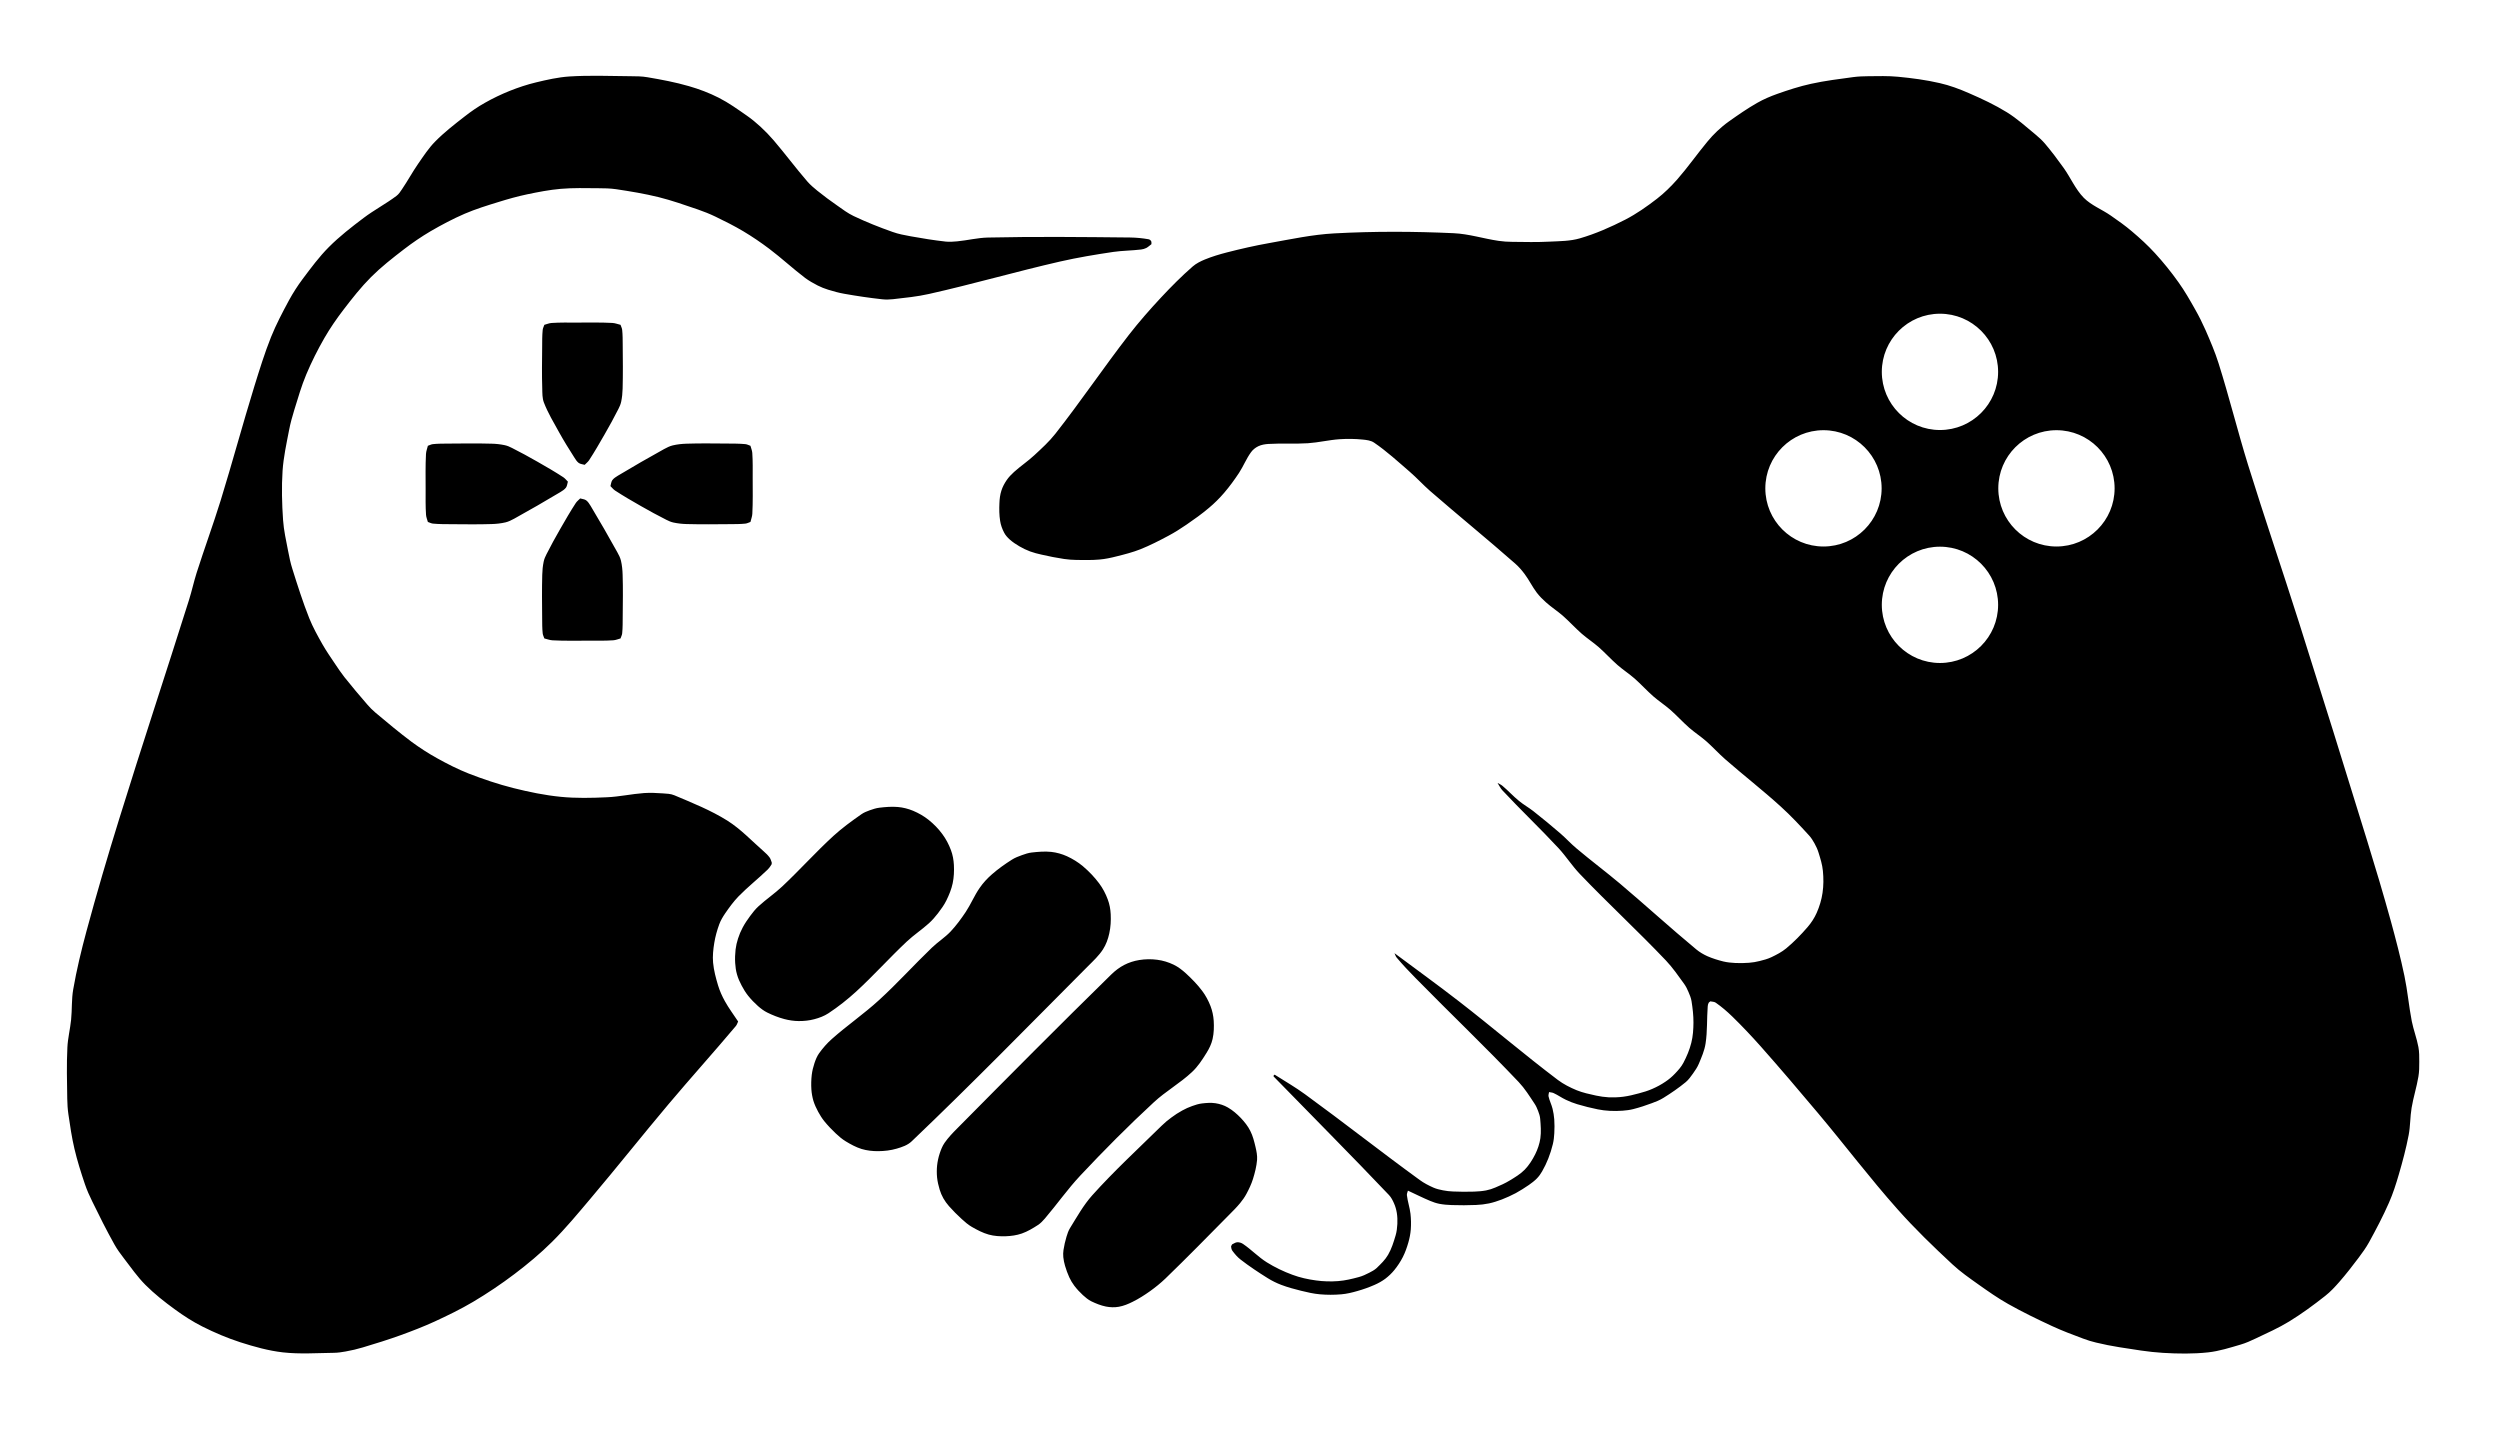
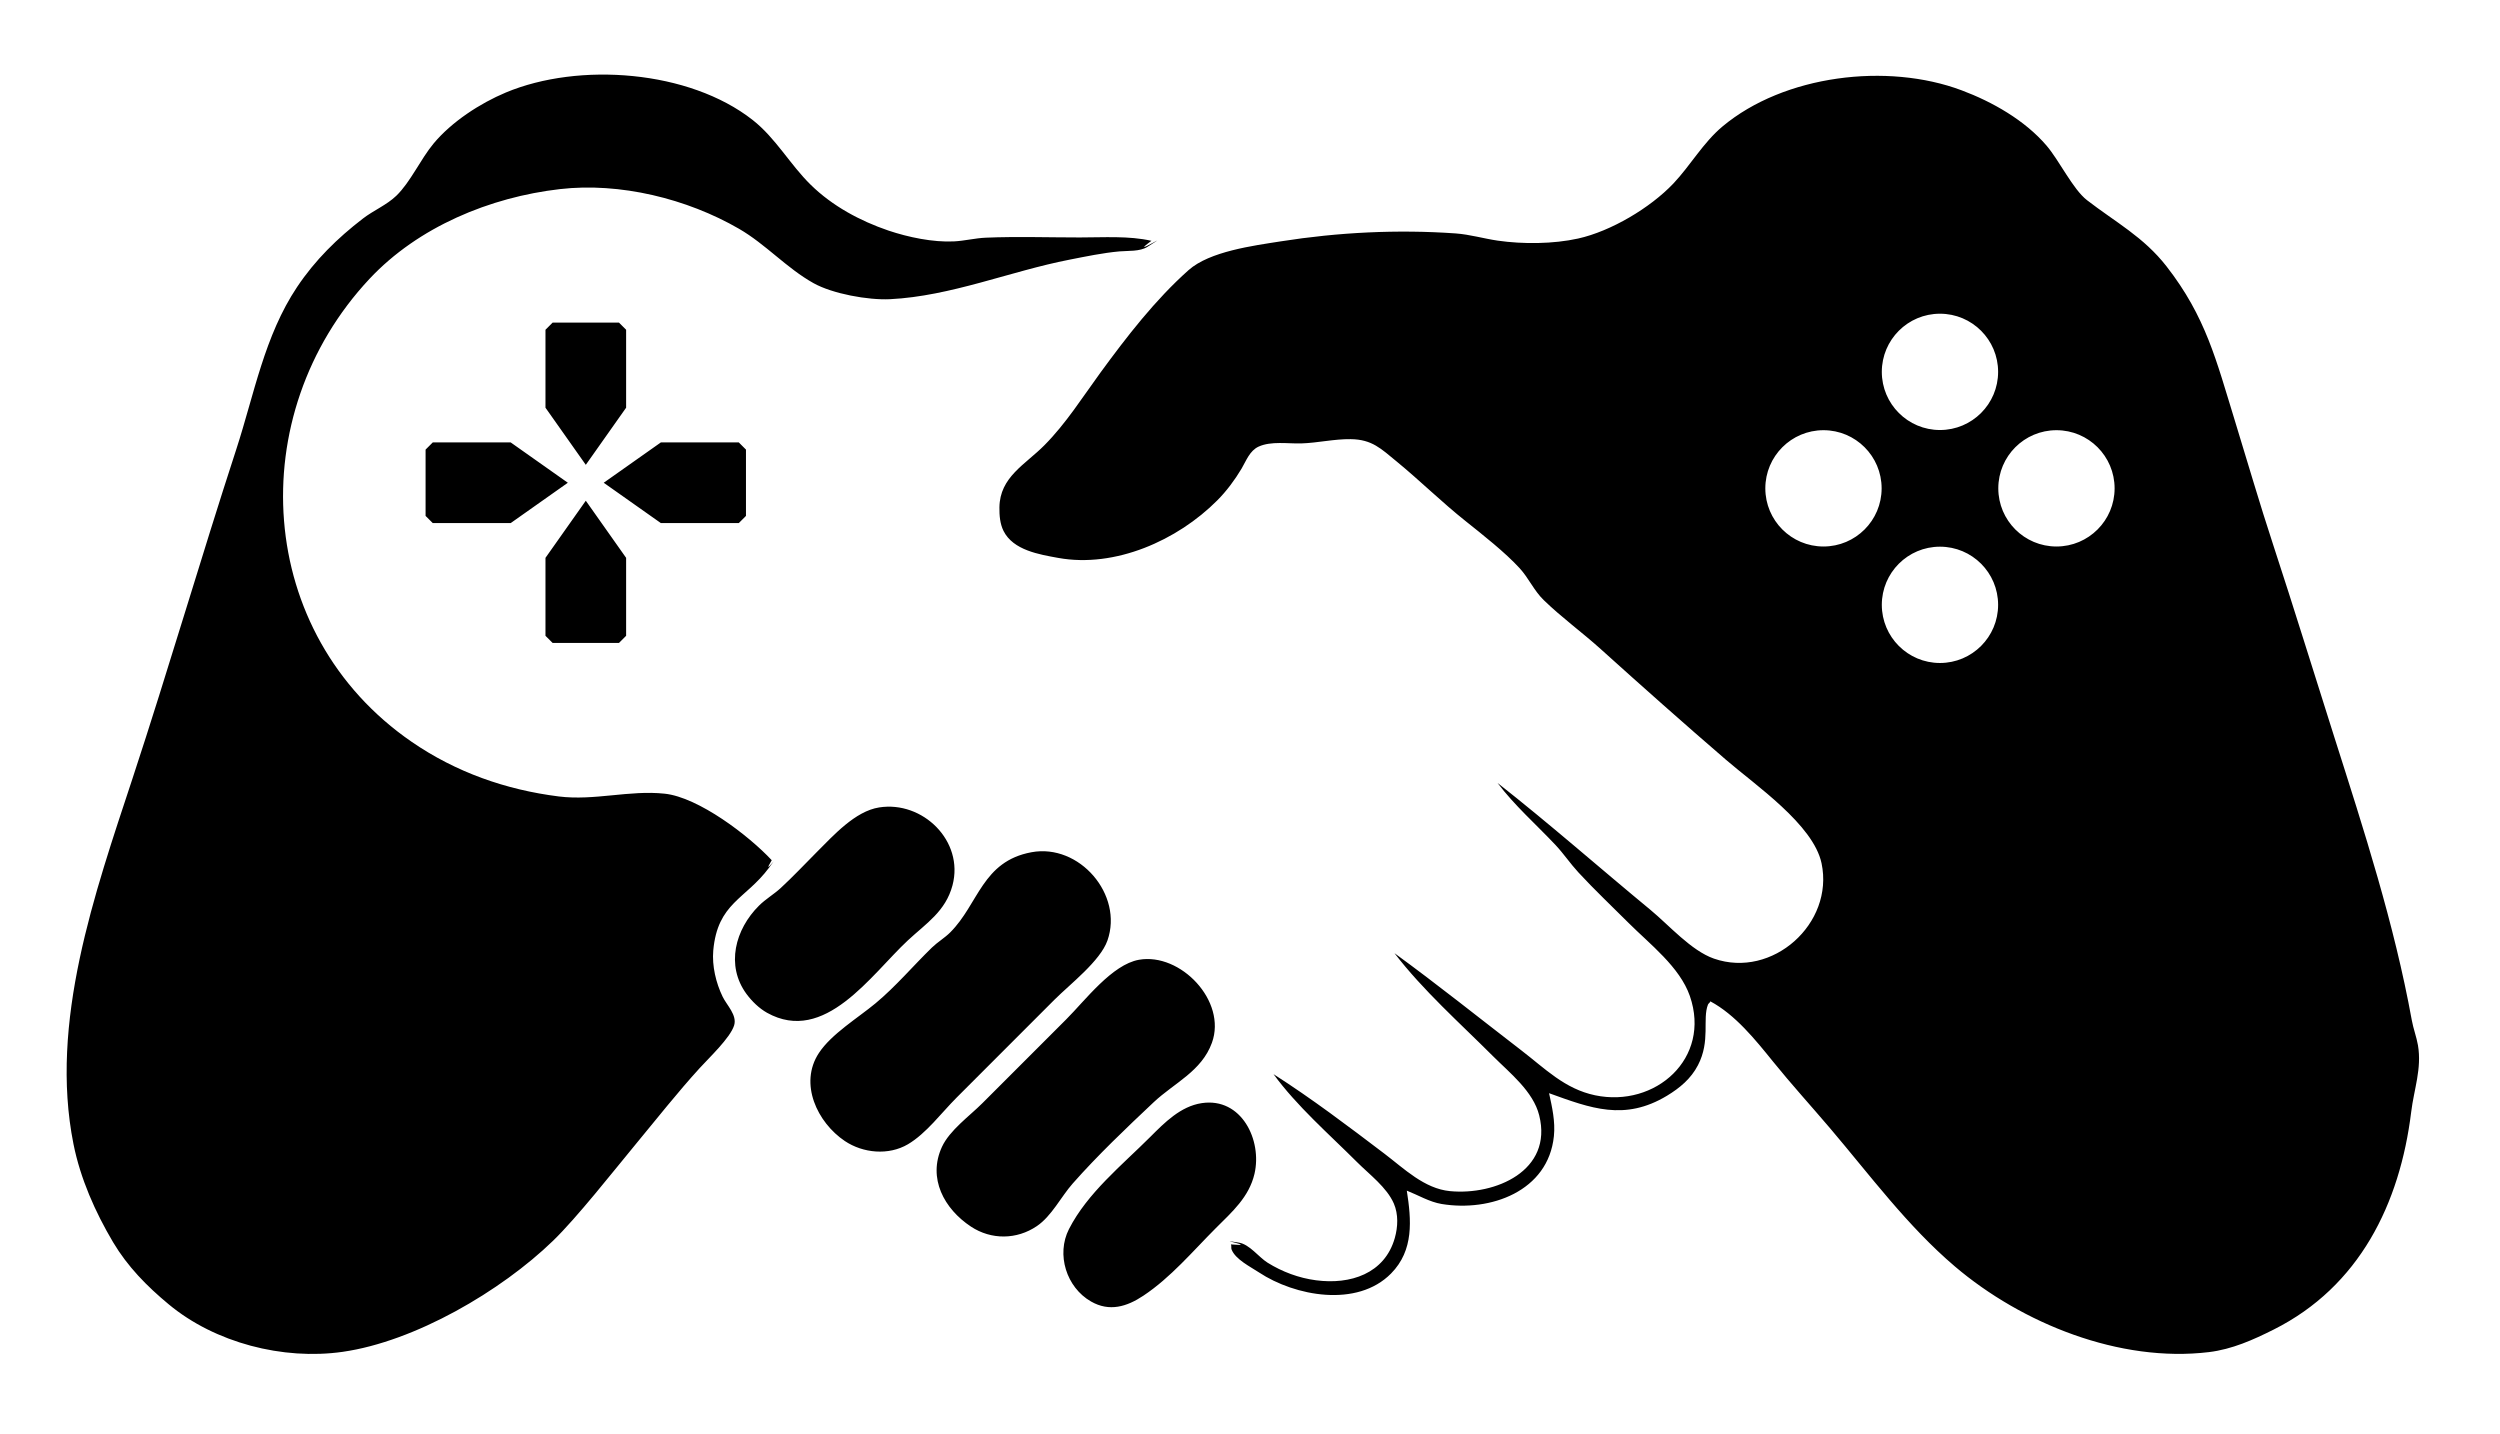
<svg xmlns="http://www.w3.org/2000/svg" viewBox="222 340 558 320" role="img" aria-label="Truce Games">
-   <path fill="currentColor" fill-rule="evenodd" d="M479.00 394.50C478.62 394.78 478.27 395.13 477.85 395.35C477.49 395.53 477.09 395.64 476.69 395.69C474.63 395.94 472.54 395.93 470.48 396.23C466.51 396.82 462.54 397.48 458.62 398.37C448.83 400.61 439.17 403.41 429.36 405.61C426.72 406.21 424.01 406.47 421.31 406.78C420.52 406.87 419.70 406.89 418.90 406.80C416.07 406.49 413.24 406.07 410.43 405.57C409.21 405.36 408.02 405.02 406.84 404.66C406.05 404.41 405.26 404.11 404.52 403.73C403.55 403.23 402.59 402.69 401.71 402.04C398.97 399.96 396.45 397.61 393.71 395.54C391.84 394.13 389.90 392.81 387.89 391.61C385.87 390.41 383.77 389.36 381.66 388.34C380.39 387.73 379.08 387.21 377.75 386.75C374.85 385.76 371.96 384.74 369.00 384.00C365.88 383.23 362.70 382.71 359.52 382.23C358.19 382.04 356.84 382.01 355.49 382.01C352.71 381.99 349.92 381.91 347.15 382.15C344.62 382.37 342.12 382.86 339.63 383.38C337.50 383.83 335.40 384.42 333.32 385.07C330.75 385.86 328.18 386.65 325.71 387.71C323.10 388.84 320.57 390.18 318.11 391.61C316.04 392.83 314.05 394.19 312.15 395.65C309.62 397.60 307.09 399.57 304.83 401.83C302.57 404.09 300.59 406.62 298.65 409.15C297.12 411.15 295.68 413.24 294.42 415.42C292.90 418.06 291.53 420.79 290.35 423.60C289.28 426.15 288.52 428.81 287.70 431.45C287.24 432.96 286.81 434.47 286.52 436.02C285.94 439.02 285.28 442.02 285.07 445.07C284.83 448.73 284.93 452.42 285.18 456.07C285.34 458.39 285.86 460.67 286.30 462.95C286.56 464.31 286.84 465.67 287.26 466.99C288.42 470.69 289.59 474.38 291.02 477.98C291.83 479.99 292.89 481.90 293.96 483.79C294.82 485.31 295.83 486.75 296.80 488.20C297.47 489.19 298.13 490.19 298.87 491.13C300.53 493.21 302.24 495.25 303.99 497.26C304.53 497.88 305.11 498.48 305.74 499.01C308.42 501.26 311.10 503.51 313.90 505.60C315.70 506.92 317.58 508.14 319.53 509.22C321.82 510.49 324.16 511.69 326.60 512.65C329.87 513.92 333.20 515.04 336.60 515.90C340.07 516.77 343.59 517.50 347.15 517.85C350.57 518.19 354.02 518.11 357.45 517.95C360.24 517.83 362.98 517.21 365.76 517.01C367.15 516.92 368.54 516.98 369.92 517.08C370.79 517.14 371.70 517.16 372.50 517.50C376.53 519.20 380.63 520.84 384.34 523.16C387.34 525.05 389.80 527.69 392.47 530.03C392.96 530.45 393.43 530.91 393.81 531.44C394.03 531.75 394.10 532.15 394.25 532.50C394.23 532.65 394.28 532.82 394.20 532.95C393.96 533.36 393.68 533.76 393.34 534.09C391.22 536.14 388.89 537.97 386.83 540.08C385.72 541.23 384.77 542.54 383.86 543.86C383.34 544.62 382.86 545.43 382.54 546.29C382.05 547.63 381.66 549.02 381.43 550.43C381.19 551.89 381.03 553.39 381.16 554.86C381.32 556.60 381.78 558.30 382.28 559.97C382.65 561.18 383.17 562.35 383.79 563.46C384.66 565.04 385.76 566.49 386.75 568.00C386.58 568.33 386.49 568.72 386.25 569.00C381.31 574.88 376.16 580.58 371.21 586.46C365.34 593.43 359.68 600.58 353.79 607.54C351.01 610.83 348.26 614.17 345.20 617.20C342.60 619.78 339.77 622.14 336.85 624.35C333.88 626.60 330.78 628.68 327.58 630.58C324.81 632.22 321.90 633.63 318.98 634.98C316.53 636.10 314.02 637.07 311.49 637.99C308.69 639.00 305.85 639.89 302.99 640.74C301.73 641.12 300.45 641.42 299.15 641.65C298.26 641.82 297.36 641.94 296.45 641.95C292.69 642.00 288.89 642.27 285.15 641.85C281.92 641.48 278.75 640.59 275.65 639.60C272.74 638.66 269.90 637.45 267.17 636.08C265.01 634.99 262.96 633.67 261.01 632.24C258.71 630.57 256.47 628.80 254.46 626.79C252.66 624.98 251.20 622.87 249.65 620.85C248.88 619.85 248.13 618.83 247.52 617.73C245.77 614.60 244.16 611.39 242.59 608.16C241.97 606.91 241.40 605.63 240.95 604.30C240.07 601.70 239.24 599.07 238.61 596.39C238.02 593.87 237.64 591.30 237.27 588.73C237.10 587.58 237.03 586.40 237.01 585.24C236.95 581.42 236.85 577.60 237.04 573.79C237.14 571.72 237.66 569.69 237.87 567.62C238.10 565.37 237.95 563.07 238.34 560.84C239.10 556.45 240.15 552.11 241.31 547.81C243.57 539.44 246.02 531.12 248.59 522.84C253.65 506.49 259.04 490.25 264.18 473.93C264.81 471.93 265.25 469.88 265.88 467.88C267.60 462.48 269.56 457.15 271.24 451.74C273.85 443.28 276.15 434.72 278.76 426.26C279.91 422.56 281.05 418.84 282.49 415.24C283.63 412.41 285.06 409.70 286.51 407.01C287.41 405.37 288.42 403.79 289.54 402.29C291.39 399.83 293.22 397.33 295.40 395.15C297.78 392.76 300.46 390.68 303.15 388.65C305.50 386.87 308.13 385.50 310.48 383.73C311.01 383.34 311.37 382.77 311.73 382.23C312.99 380.38 314.05 378.41 315.32 376.57C316.51 374.86 317.65 373.09 319.11 371.61C321.14 369.54 323.44 367.76 325.73 365.98C327.15 364.87 328.64 363.84 330.21 362.96C332.00 361.94 333.87 361.05 335.78 360.28C337.69 359.52 339.64 358.87 341.64 358.39C344.08 357.80 346.56 357.24 349.07 357.07C353.62 356.78 358.19 356.97 362.74 357.01C364.00 357.02 365.27 357.02 366.51 357.24C369.63 357.77 372.74 358.35 375.77 359.23C378.06 359.89 380.31 360.74 382.43 361.82C384.64 362.94 386.66 364.40 388.69 365.81C389.76 366.55 390.77 367.39 391.73 368.27C392.77 369.23 393.76 370.25 394.68 371.32C397.26 374.34 399.62 377.53 402.22 380.53C402.88 381.28 403.65 381.94 404.43 382.57C405.87 383.73 407.35 384.83 408.87 385.88C410.05 386.71 411.22 387.60 412.53 388.22C415.36 389.57 418.28 390.73 421.23 391.77C422.53 392.24 423.90 392.49 425.26 392.74C427.85 393.21 430.45 393.63 433.06 393.92C433.91 394.01 434.78 393.95 435.63 393.87C437.93 393.65 440.20 393.07 442.52 393.02C453.09 392.78 463.66 392.90 474.24 393.01C475.61 393.03 476.99 393.16 478.35 393.40C478.59 393.44 478.81 393.61 478.93 393.82C479.05 394.02 478.98 394.27 479.00 394.50ZM603.75 563.50C603.62 563.62 603.44 563.70 603.36 563.86C603.23 564.10 603.18 564.38 603.16 564.66C602.95 567.41 603.11 570.20 602.68 572.93C602.44 574.50 601.79 575.97 601.18 577.43C600.85 578.22 600.36 578.93 599.87 579.62C599.39 580.29 598.90 580.99 598.27 581.52C596.70 582.81 595.02 583.97 593.29 585.04C592.49 585.54 591.61 585.90 590.72 586.22C589.36 586.73 587.97 587.19 586.55 587.55C585.77 587.75 584.97 587.85 584.16 587.91C583.21 587.98 582.26 587.99 581.31 587.94C580.41 587.89 579.51 587.79 578.64 587.61C577.09 587.30 575.55 586.91 574.04 586.46C573.18 586.20 572.33 585.87 571.52 585.48C570.57 585.04 569.72 584.41 568.77 583.98C568.46 583.83 568.09 583.83 567.75 583.75C567.71 584.07 567.57 584.39 567.63 584.70C567.83 585.65 568.30 586.53 568.53 587.47C568.72 588.25 568.85 589.04 568.91 589.84C568.98 590.87 568.98 591.90 568.92 592.93C568.88 593.74 568.79 594.56 568.60 595.35C568.34 596.45 567.99 597.53 567.58 598.58C567.19 599.57 566.73 600.53 566.20 601.45C565.88 602.02 565.49 602.56 565.03 603.03C564.49 603.58 563.87 604.05 563.24 604.49C562.29 605.14 561.32 605.76 560.31 606.31C559.31 606.84 558.27 607.31 557.22 607.72C556.28 608.07 555.33 608.39 554.35 608.60C553.40 608.80 552.42 608.91 551.45 608.95C549.65 609.03 547.84 609.03 546.03 608.97C545.12 608.94 544.20 608.87 543.30 608.70C542.58 608.56 541.88 608.32 541.21 608.04C539.53 607.34 537.90 606.51 536.25 605.75C536.17 606.09 535.98 606.42 536.02 606.77C536.18 608.17 536.66 609.52 536.82 610.92C536.95 612.08 536.97 613.24 536.89 614.40C536.81 615.39 536.62 616.38 536.34 617.34C536.02 618.46 535.63 619.56 535.10 620.60C534.58 621.62 533.94 622.58 533.22 623.47C532.63 624.20 531.93 624.86 531.18 625.43C530.44 625.98 529.63 626.42 528.79 626.79C527.54 627.34 526.24 627.80 524.92 628.17C523.77 628.50 522.59 628.79 521.39 628.89C519.80 629.03 518.20 629.03 516.61 628.89C515.19 628.77 513.79 628.44 512.40 628.10C510.91 627.73 509.41 627.33 507.97 626.78C506.92 626.38 505.91 625.88 504.96 625.29C502.88 623.99 500.82 622.63 498.88 621.12C498.18 620.58 497.61 619.90 497.08 619.19C496.90 618.93 496.80 618.60 496.78 618.28C496.77 618.09 496.93 617.93 497.00 617.75C497.38 617.59 497.73 617.29 498.15 617.27C498.61 617.25 499.09 617.40 499.46 617.66C501.31 618.91 502.86 620.57 504.75 621.75C506.55 622.87 508.48 623.80 510.47 624.53C512.15 625.16 513.93 625.55 515.71 625.79C517.35 626.02 519.03 626.07 520.69 625.94C522.25 625.82 523.78 625.45 525.29 625.04C526.09 624.83 526.85 624.47 527.59 624.09C528.18 623.79 528.79 623.47 529.27 623.02C530.21 622.12 531.17 621.20 531.82 620.07C532.60 618.74 533.06 617.23 533.50 615.75C533.75 614.92 533.84 614.05 533.89 613.18C533.93 612.36 533.90 611.53 533.77 610.72C533.65 609.99 533.45 609.27 533.15 608.60C532.86 607.93 532.52 607.26 532.02 606.73C523.54 597.80 514.84 589.08 506.25 580.25C506.30 580.13 506.28 579.94 506.40 579.90C506.54 579.85 506.69 579.98 506.82 580.06C508.98 581.43 511.20 582.72 513.27 584.23C521.89 590.50 530.26 597.11 538.88 603.37C539.82 604.06 540.87 604.60 541.93 605.07C542.61 605.37 543.34 605.54 544.07 605.68C544.81 605.83 545.56 605.91 546.31 605.94C547.86 606.01 549.42 606.02 550.97 605.97C551.88 605.94 552.80 605.87 553.70 605.70C554.42 605.56 555.12 605.33 555.79 605.04C556.88 604.58 557.97 604.10 558.98 603.48C560.15 602.77 561.36 602.05 562.32 601.07C563.28 600.08 564.03 598.88 564.65 597.65C565.21 596.52 565.63 595.30 565.81 594.06C566.01 592.63 565.89 591.16 565.77 589.72C565.72 589.11 565.52 588.52 565.30 587.95C565.08 587.36 564.82 586.79 564.47 586.28C563.38 584.64 562.33 582.95 560.98 581.52C553.48 573.61 545.58 566.08 537.95 558.30C536.50 556.83 535.08 555.33 533.75 553.75C533.50 553.47 533.42 553.08 533.25 552.75C538.07 556.35 542.95 559.86 547.70 563.55C555.11 569.29 562.23 575.39 569.71 581.04C570.99 582.00 572.44 582.73 573.91 583.34C575.29 583.90 576.77 584.21 578.22 584.53C579.16 584.73 580.11 584.87 581.06 584.92C582.14 584.96 583.23 584.93 584.30 584.79C585.48 584.64 586.64 584.35 587.79 584.04C588.81 583.77 589.83 583.47 590.79 583.04C591.81 582.60 592.79 582.07 593.70 581.45C594.49 580.93 595.22 580.31 595.87 579.62C596.57 578.89 597.26 578.12 597.73 577.23C598.48 575.81 599.11 574.31 599.50 572.75C599.87 571.29 599.97 569.75 599.98 568.24C599.99 566.64 599.80 565.04 599.55 563.45C599.43 562.74 599.15 562.05 598.86 561.39C598.60 560.76 598.29 560.15 597.90 559.60C596.61 557.82 595.36 556.00 593.85 554.40C587.60 547.82 580.92 541.66 574.65 535.10C572.93 533.31 571.58 531.18 569.90 529.35C565.81 524.94 561.44 520.81 557.34 516.41C556.88 515.93 556.61 515.30 556.25 514.75C556.62 514.97 557.03 515.12 557.35 515.40C558.62 516.46 559.73 517.70 561.01 518.74C562.02 519.58 563.18 520.22 564.22 521.03C566.27 522.64 568.28 524.30 570.25 526.00C571.50 527.08 572.61 528.31 573.88 529.37C577.05 532.05 580.37 534.53 583.55 537.20C589.28 542.04 594.82 547.11 600.60 551.90C601.35 552.52 602.20 553.02 603.08 553.42C604.23 553.92 605.44 554.30 606.65 554.60C607.52 554.81 608.42 554.89 609.31 554.94C610.33 554.99 611.37 554.97 612.39 554.89C613.19 554.83 613.98 554.70 614.75 554.50C615.65 554.28 616.55 554.04 617.39 553.64C618.54 553.09 619.70 552.49 620.68 551.68C622.40 550.25 623.98 548.64 625.44 546.94C626.27 545.98 626.98 544.90 627.49 543.74C628.11 542.33 628.57 540.82 628.79 539.29C629.03 537.67 629.03 536.01 628.87 534.38C628.74 533.00 628.32 531.66 627.91 530.34C627.69 529.61 627.37 528.91 627.00 528.25C626.65 527.62 626.27 527.00 625.78 526.47C623.76 524.25 621.70 522.05 619.47 520.03C615.45 516.37 611.14 513.03 607.05 509.45C605.59 508.17 604.28 506.72 602.82 505.43C601.61 504.38 600.26 503.50 599.05 502.45C597.59 501.17 596.28 499.72 594.82 498.43C593.61 497.38 592.26 496.50 591.05 495.45C589.59 494.17 588.28 492.72 586.82 491.43C585.61 490.38 584.26 489.50 583.05 488.45C581.59 487.17 580.28 485.72 578.82 484.43C577.61 483.38 576.26 482.50 575.05 481.45C573.59 480.17 572.28 478.72 570.82 477.43C569.61 476.38 568.25 475.51 567.06 474.44C566.31 473.78 565.60 473.06 564.99 472.26C564.01 470.96 563.30 469.47 562.33 468.17C561.70 467.32 561.00 466.50 560.20 465.80C553.94 460.29 547.47 455.04 541.18 449.57C539.63 448.21 538.24 446.67 536.68 445.32C534.08 443.08 531.54 440.73 528.70 438.80C527.97 438.30 527.02 438.20 526.14 438.11C524.44 437.94 522.73 437.92 521.03 438.03C518.65 438.19 516.31 438.77 513.93 438.93C510.99 439.12 508.03 438.91 505.09 439.09C504.33 439.14 503.54 439.27 502.85 439.60C502.21 439.91 501.62 440.38 501.21 440.96C500.17 442.39 499.52 444.07 498.55 445.55C497.53 447.09 496.44 448.59 495.24 449.99C494.20 451.20 493.07 452.33 491.85 453.35C490.26 454.70 488.56 455.91 486.84 457.09C485.54 457.98 484.21 458.83 482.82 459.57C480.78 460.66 478.72 461.72 476.58 462.58C474.84 463.27 473.01 463.74 471.19 464.19C469.95 464.51 468.68 464.78 467.39 464.89C465.69 465.04 463.98 465.00 462.27 464.98C461.34 464.96 460.41 464.90 459.49 464.76C457.80 464.51 456.12 464.17 454.46 463.79C453.60 463.60 452.74 463.38 451.92 463.08C451.10 462.77 450.30 462.39 449.55 461.95C448.78 461.50 448.02 461.00 447.35 460.40C446.87 459.96 446.41 459.46 446.12 458.88C445.69 458.07 445.37 457.18 445.23 456.27C445.02 454.97 445.01 453.63 445.07 452.31C445.10 451.36 445.22 450.41 445.51 449.51C445.77 448.68 446.19 447.90 446.68 447.18C447.14 446.50 447.73 445.89 448.34 445.34C449.79 444.03 451.43 442.94 452.86 441.61C454.50 440.09 456.18 438.57 457.56 436.81C463.23 429.60 468.36 421.98 473.98 414.73C476.23 411.84 478.65 409.08 481.15 406.40C483.40 403.99 485.73 401.64 488.22 399.47C489.01 398.79 489.96 398.32 490.92 397.92C492.51 397.27 494.17 396.77 495.84 396.34C498.96 395.54 502.09 394.82 505.26 394.26C510.10 393.40 514.93 392.35 519.84 392.09C528.70 391.61 537.59 391.64 546.45 392.05C549.84 392.20 553.13 393.27 556.49 393.76C557.49 393.91 558.50 393.97 559.52 393.98C562.32 394.02 565.13 394.08 567.93 393.93C570.17 393.82 572.46 393.83 574.62 393.20C578.13 392.18 581.51 390.69 584.77 389.02C587.28 387.72 589.61 386.08 591.85 384.35C593.48 383.09 594.96 381.62 596.33 380.08C598.72 377.36 600.79 374.38 603.10 371.60C603.77 370.78 604.50 370.00 605.27 369.27C606.09 368.50 606.95 367.77 607.87 367.12C609.93 365.66 612.01 364.21 614.21 362.96C615.63 362.15 617.15 361.50 618.70 360.95C621.16 360.08 623.66 359.27 626.21 358.71C629.34 358.02 632.53 357.63 635.70 357.20C636.80 357.06 637.91 357.02 639.01 357.01C641.21 356.99 643.43 356.92 645.62 357.13C648.75 357.43 651.89 357.84 654.95 358.55C657.19 359.06 659.36 359.87 661.46 360.79C664.36 362.05 667.25 363.40 669.94 365.06C672.21 366.47 674.21 368.28 676.27 369.98C677.04 370.62 677.79 371.30 678.44 372.06C679.90 373.79 681.26 375.59 682.57 377.43C684.15 379.62 685.21 382.22 687.10 384.15C688.80 385.86 691.16 386.74 693.13 388.12C694.74 389.24 696.36 390.37 697.85 391.65C699.65 393.17 701.40 394.77 702.99 396.51C704.87 398.56 706.63 400.74 708.24 403.01C709.62 404.93 710.79 406.99 711.95 409.05C712.81 410.56 713.59 412.12 714.29 413.71C715.34 416.13 716.39 418.56 717.18 421.07C719.55 428.57 721.43 436.22 723.76 443.74C727.41 455.50 731.40 467.15 735.12 478.88C740.26 495.12 745.35 511.37 750.35 527.65C752.19 533.61 753.98 539.60 755.64 545.61C756.75 549.66 757.81 553.72 758.67 557.83C759.37 561.17 759.66 564.59 760.31 567.94C760.70 569.88 761.43 571.76 761.79 573.71C761.99 574.79 761.98 575.90 761.98 577.00C761.98 578.10 761.98 579.21 761.79 580.29C761.40 582.64 760.66 584.92 760.27 587.27C759.93 589.29 760.00 591.36 759.61 593.36C759.04 596.33 758.26 599.26 757.41 602.16C756.79 604.30 756.11 606.42 755.21 608.46C753.89 611.47 752.35 614.39 750.77 617.27C750.10 618.48 749.29 619.60 748.46 620.71C747.07 622.56 745.65 624.39 744.13 626.13C743.16 627.24 742.15 628.33 740.99 629.24C738.41 631.28 735.75 633.23 732.95 634.95C730.57 636.41 728.01 637.54 725.49 638.74C724.39 639.26 723.28 639.77 722.11 640.11C719.72 640.81 717.32 641.58 714.85 641.85C711.51 642.21 708.14 642.16 704.79 641.96C701.52 641.77 698.29 641.20 695.05 640.70C693.30 640.43 691.56 640.07 689.84 639.66C688.87 639.43 687.90 639.14 686.97 638.78C684.63 637.91 682.29 637.03 680.02 635.98C676.70 634.44 673.40 632.84 670.21 631.04C667.90 629.74 665.73 628.21 663.57 626.68C661.59 625.27 659.57 623.87 657.79 622.21C653.56 618.28 649.39 614.26 645.56 609.94C639.38 603.00 633.77 595.57 627.79 588.46C623.57 583.44 619.32 578.44 614.97 573.53C612.93 571.24 610.83 569.01 608.63 566.87C607.48 565.76 606.27 564.71 604.95 563.80C604.61 563.56 604.15 563.60 603.75 563.50ZM642.02 423.00a12.98 12.98 0 1 0 25.96 0a12.98 12.98 0 1 0 -25.96 0ZM360.50 412.50C360.62 412.88 360.83 413.23 360.87 413.63C360.99 414.75 360.98 415.88 360.99 417.01C361.02 420.25 361.06 423.49 360.97 426.72C360.95 427.71 360.85 428.69 360.65 429.65C360.53 430.22 360.30 430.77 360.03 431.28C359.06 433.20 358.02 435.09 356.95 436.95C355.83 438.90 354.71 440.85 353.48 442.73C353.22 443.12 352.83 443.41 352.50 443.75C352.06 443.61 351.55 443.60 351.17 443.33C350.74 443.01 350.46 442.53 350.17 442.08C348.99 440.24 347.84 438.38 346.78 436.47C345.58 434.30 344.29 432.16 343.40 429.85C343.02 428.87 343.06 427.77 343.03 426.72C342.93 423.65 342.98 420.58 343.01 417.51C343.02 416.21 343.00 414.92 343.13 413.63C343.17 413.23 343.38 412.88 343.50 412.50C344.03 412.36 344.54 412.13 345.09 412.09C346.97 411.96 348.86 412.00 350.75 412.00C353.39 412.00 356.04 411.94 358.67 412.08C359.30 412.11 359.89 412.36 360.50 412.50ZM616.02 449.00a12.98 12.98 0 1 0 25.96 0a12.98 12.98 0 1 0 -25.96 0ZM668.02 449.00a12.98 12.98 0 1 0 25.96 0a12.98 12.98 0 1 0 -25.96 0ZM348.75 447.50C348.61 447.94 348.60 448.45 348.33 448.83C348.01 449.26 347.53 449.55 347.08 449.83C343.68 451.87 340.24 453.85 336.77 455.77C336.15 456.10 335.52 456.43 334.84 456.59C333.82 456.83 332.77 456.94 331.72 456.97C328.73 457.07 325.74 457.02 322.75 457.00C321.38 456.99 320.00 457.00 318.63 456.87C318.23 456.83 317.88 456.62 317.50 456.50C317.36 455.97 317.13 455.46 317.09 454.91C316.96 453.03 317.00 451.14 317.00 449.25C317.00 446.61 316.94 443.96 317.08 441.33C317.11 440.70 317.36 440.11 317.50 439.50C317.88 439.38 318.23 439.17 318.63 439.13C319.75 439.01 320.88 439.02 322.01 439.01C325.25 438.98 328.49 438.94 331.72 439.03C332.70 439.05 333.68 439.16 334.64 439.36C335.21 439.48 335.76 439.71 336.27 439.98C338.20 440.95 340.08 441.98 341.95 443.05C343.90 444.16 345.85 445.29 347.73 446.52C348.12 446.78 348.41 447.17 348.75 447.50ZM389.50 439.50C389.64 440.03 389.87 440.54 389.91 441.09C390.04 442.97 390.00 444.86 390.00 446.75C390.00 449.39 390.06 452.04 389.92 454.67C389.89 455.30 389.64 455.89 389.50 456.50C389.12 456.62 388.77 456.83 388.37 456.87C387.25 456.99 386.12 456.98 384.99 456.99C381.75 457.02 378.51 457.06 375.28 456.97C374.30 456.95 373.32 456.84 372.36 456.64C371.79 456.52 371.24 456.29 370.73 456.02C368.80 455.05 366.92 454.02 365.05 452.95C363.10 451.84 361.15 450.71 359.27 449.48C358.88 449.22 358.59 448.83 358.25 448.50C358.39 448.06 358.40 447.55 358.67 447.17C358.99 446.74 359.47 446.45 359.92 446.17C363.32 444.13 366.76 442.15 370.23 440.23C370.85 439.90 371.48 439.57 372.16 439.41C373.18 439.17 374.23 439.06 375.28 439.03C378.27 438.93 381.26 438.98 384.25 439.00C385.62 439.01 387.00 439.00 388.37 439.13C388.77 439.17 389.12 439.38 389.50 439.50ZM351.50 451.25C351.94 451.39 352.45 451.40 352.83 451.67C353.26 451.99 353.55 452.47 353.83 452.92C355.87 456.32 357.85 459.76 359.77 463.23C360.11 463.84 360.44 464.47 360.60 465.15C360.84 466.17 360.94 467.23 360.97 468.28C361.07 471.35 361.02 474.42 360.99 477.49C360.98 478.79 361.00 480.08 360.87 481.37C360.83 481.77 360.62 482.12 360.50 482.50C359.97 482.64 359.46 482.87 358.91 482.91C357.03 483.04 355.14 483.00 353.25 483.00C350.61 483.00 347.96 483.06 345.33 482.92C344.70 482.89 344.11 482.64 343.50 482.50C343.38 482.12 343.17 481.77 343.13 481.37C343.01 480.25 343.02 479.12 343.01 477.99C342.98 474.75 342.94 471.51 343.03 468.28C343.05 467.29 343.15 466.31 343.35 465.35C343.47 464.78 343.70 464.23 343.97 463.72C344.94 461.80 345.98 459.91 347.05 458.05C348.17 456.10 349.29 454.15 350.52 452.27C350.78 451.88 351.17 451.59 351.50 451.25ZM642.02 475.00a12.98 12.98 0 1 0 25.96 0a12.98 12.98 0 1 0 -25.96 0ZM418.28 520.28C419.64 520.12 421.03 520.00 422.39 520.12C423.55 520.22 424.71 520.51 425.79 520.96C427.03 521.48 428.21 522.15 429.26 522.99C430.41 523.91 431.46 524.98 432.33 526.17C433.14 527.26 433.78 528.48 434.25 529.75C434.65 530.80 434.85 531.94 434.91 533.07C434.98 534.43 434.92 535.81 434.64 537.14C434.36 538.47 433.83 539.76 433.23 540.98C432.73 542.01 432.04 542.94 431.35 543.85C430.74 544.64 430.07 545.41 429.33 546.08C427.75 547.51 425.95 548.69 424.40 550.15C420.53 553.78 416.99 557.75 413.08 561.33C411.15 563.09 409.09 564.72 406.91 566.16C405.95 566.79 404.85 567.20 403.74 567.49C402.62 567.79 401.44 567.91 400.27 567.90C399.19 567.89 398.10 567.73 397.05 567.45C395.74 567.10 394.46 566.60 393.25 566.00C392.50 565.63 391.82 565.11 391.19 564.56C390.40 563.86 389.66 563.09 388.99 562.26C388.43 561.55 387.95 560.78 387.53 559.97C387.11 559.18 386.74 558.36 386.50 557.50C386.26 556.67 386.14 555.80 386.09 554.93C386.03 553.93 386.07 552.92 386.18 551.93C386.28 551.10 386.47 550.27 386.73 549.48C387.00 548.63 387.35 547.80 387.77 547.02C388.25 546.12 388.83 545.26 389.44 544.44C390.00 543.68 390.59 542.93 391.29 542.29C392.99 540.73 394.92 539.43 396.60 537.85C400.51 534.18 404.09 530.17 408.05 526.55C409.98 524.79 412.11 523.25 414.25 521.75C414.81 521.35 415.47 521.10 416.11 520.86C416.82 520.61 417.54 520.37 418.28 520.28ZM452.28 530.28C453.72 530.12 455.18 529.99 456.62 530.14C457.83 530.27 459.03 530.61 460.14 531.11C461.40 531.69 462.61 532.43 463.68 533.32C465.03 534.46 466.27 535.75 467.33 537.17C468.14 538.25 468.78 539.48 469.25 540.75C469.65 541.80 469.86 542.94 469.91 544.07C469.98 545.49 469.90 546.95 469.59 548.34C469.32 549.60 468.87 550.84 468.17 551.92C467.27 553.31 466.04 554.45 464.87 555.62C451.81 568.73 438.88 581.98 425.49 594.74C424.59 595.61 423.33 596.03 422.13 596.38C420.80 596.77 419.39 596.93 418.00 596.94C416.76 596.95 415.49 596.81 414.30 596.45C413.05 596.06 411.88 595.42 410.76 594.74C409.95 594.25 409.22 593.62 408.53 592.97C407.63 592.12 406.77 591.22 405.99 590.26C405.46 589.60 405.01 588.88 404.61 588.14C404.19 587.36 403.81 586.54 403.55 585.70C403.31 584.88 403.16 584.02 403.10 583.16C403.03 582.09 403.06 581.00 403.18 579.93C403.29 579.03 403.50 578.15 403.79 577.29C404.05 576.52 404.36 575.74 404.83 575.08C405.66 573.93 406.60 572.85 407.66 571.91C411.07 568.88 414.85 566.29 418.21 563.21C422.30 559.48 426.01 555.35 430.01 551.51C431.33 550.24 432.91 549.25 434.17 547.92C435.43 546.58 436.53 545.08 437.55 543.55C438.70 541.82 439.48 539.87 440.67 538.17C441.44 537.05 442.38 536.04 443.40 535.15C444.79 533.93 446.31 532.86 447.87 531.87C448.56 531.43 449.34 531.14 450.11 530.86C450.81 530.61 451.54 530.36 452.28 530.28ZM476.28 554.28C477.60 554.07 478.97 554.04 480.29 554.22C481.55 554.38 482.80 554.76 483.94 555.31C484.97 555.80 485.88 556.52 486.72 557.28C488.02 558.48 489.27 559.75 490.33 561.17C491.11 562.20 491.72 563.36 492.19 564.56C492.59 565.61 492.83 566.72 492.90 567.84C492.98 569.19 492.95 570.58 492.65 571.90C492.40 573.01 491.89 574.07 491.28 575.03C490.34 576.55 489.35 578.08 488.04 579.29C485.40 581.77 482.18 583.57 479.53 586.03C473.86 591.27 468.41 596.75 463.13 602.38C460.30 605.40 457.91 608.82 455.22 611.97C454.76 612.50 454.26 613.04 453.67 613.42C452.53 614.16 451.35 614.87 450.07 615.32C448.92 615.72 447.69 615.89 446.47 615.93C445.20 615.97 443.91 615.90 442.69 615.56C441.36 615.19 440.11 614.53 438.91 613.84C438.09 613.37 437.36 612.73 436.66 612.09C435.65 611.18 434.70 610.21 433.80 609.20C433.33 608.66 432.90 608.07 432.55 607.45C432.21 606.84 431.93 606.19 431.73 605.52C431.47 604.65 431.26 603.76 431.16 602.86C431.07 601.96 431.07 601.04 431.16 600.14C431.26 599.24 431.45 598.34 431.73 597.48C432.01 596.64 432.33 595.80 432.83 595.08C433.64 593.92 434.63 592.88 435.63 591.88C447.03 580.36 458.44 568.86 470.02 557.52C470.87 556.69 471.83 555.94 472.89 555.39C473.95 554.84 475.10 554.47 476.28 554.28ZM490.27 586.29C491.27 586.17 492.30 586.09 493.29 586.24C494.26 586.39 495.22 586.70 496.06 587.19C497.14 587.81 498.10 588.65 498.96 589.54C499.78 590.41 500.54 591.36 501.07 592.43C501.64 593.54 501.94 594.78 502.23 596.00C502.45 596.94 502.65 597.91 502.58 598.88C502.46 600.33 502.09 601.77 501.66 603.16C501.30 604.30 500.78 605.40 500.21 606.46C499.82 607.20 499.32 607.89 498.79 608.54C498.04 609.45 497.20 610.29 496.37 611.12C491.65 615.90 486.95 620.70 482.12 625.37C481.05 626.39 479.89 627.33 478.69 628.19C477.45 629.07 476.17 629.89 474.81 630.56C473.84 631.05 472.80 631.48 471.73 631.67C470.78 631.84 469.79 631.81 468.84 631.62C467.70 631.39 466.61 630.95 465.56 630.44C464.87 630.09 464.26 629.58 463.69 629.06C463.00 628.42 462.35 627.72 461.78 626.97C461.34 626.39 460.97 625.75 460.66 625.09C460.28 624.27 459.98 623.41 459.72 622.54C459.53 621.91 459.40 621.25 459.33 620.60C459.28 620.07 459.29 619.52 459.37 619.00C459.52 618.00 459.75 617.01 460.04 616.04C460.24 615.37 460.47 614.68 460.84 614.09C462.39 611.59 463.83 608.98 465.79 606.79C470.67 601.35 476.06 596.39 481.27 591.27C481.94 590.60 482.68 590.00 483.44 589.44C484.21 588.86 485.02 588.33 485.87 587.87C486.58 587.47 487.34 587.13 488.11 586.86C488.81 586.61 489.53 586.38 490.27 586.29Z" />
+   <path fill="currentColor" fill-rule="evenodd" d="M479.00 393.75C473.34 397.94 484.89 390.80 478.10 395.10C476.41 396.18 473.77 395.94 471.86 396.11C468.13 396.45 464.38 397.24 460.71 397.96C447.44 400.55 434.23 406.11 420.65 406.78C415.78 407.02 407.82 405.58 403.56 403.19C397.57 399.84 392.92 394.52 386.94 391.06C375.33 384.34 360.36 380.66 346.96 382.21C331.38 384.01 315.36 390.62 304.48 402.23C276.08 432.57 278.85 481.49 313.91 505.59C323.73 512.35 334.92 516.29 346.73 517.77C354.69 518.76 362.47 516.31 370.35 517.15C377.91 517.95 389.14 526.51 394.25 532.00C391.70 536.30 396.73 529.50 393.66 533.66C388.40 540.76 382.16 541.49 381.20 552.16C380.90 555.59 381.80 559.38 383.29 562.46C384.22 564.38 386.58 566.59 385.85 568.89C384.96 571.69 380.21 576.15 378.16 578.41C373.19 583.86 368.60 589.71 363.89 595.39C358.89 601.44 350.76 611.79 345.44 616.94C333.85 628.17 314.60 639.43 298.48 641.73C285.18 643.63 270.00 639.73 259.64 631.11C254.79 627.09 250.50 622.73 247.24 617.26C243.24 610.51 239.94 603.06 238.40 595.35C232.97 568.15 243.13 539.42 251.56 513.81C259.60 489.40 266.78 464.69 274.75 440.25C278.74 428.00 281.02 414.97 288.31 404.06C292.34 398.03 297.30 393.17 303.02 388.77C305.37 386.96 308.31 385.76 310.45 383.70C313.62 380.65 315.85 375.55 318.78 372.03C322.81 367.19 329.14 363.06 334.90 360.65C351.23 353.82 375.80 355.65 389.98 366.77C395.15 370.82 398.33 376.73 402.98 381.27C407.79 385.98 413.97 389.31 420.29 391.46C424.72 392.95 430.24 394.11 434.92 393.88C437.32 393.76 439.65 393.15 442.05 393.05C449.01 392.76 456.03 393.00 463.00 393.00C468.34 393.00 473.98 392.60 479.00 393.75ZM603.75 563.50C603.69 563.79 603.33 563.95 603.22 564.22C601.94 567.51 603.81 572.30 600.99 577.74C599.43 580.76 596.93 582.84 594.07 584.57C584.58 590.29 577.01 587.34 567.75 584.00C568.42 587.06 569.17 590.31 568.83 593.59C567.58 605.89 554.67 610.54 543.77 608.73C541.06 608.28 538.49 606.73 536.00 605.75C537.02 612.31 537.61 619.04 532.49 624.24C524.91 631.93 511.02 629.31 503.00 624.00C501.12 622.75 497.74 621.11 496.88 618.87C496.75 618.52 496.91 618.09 496.75 617.75C503.40 618.35 492.12 616.33 498.50 617.35C500.91 617.73 502.92 620.58 504.92 621.83C508.19 623.87 511.91 625.26 515.74 625.76C523.36 626.77 531.06 624.31 533.32 616.32C534.02 613.85 534.14 611.04 533.11 608.64C531.54 605.01 527.62 602.12 524.88 599.37C518.58 593.08 511.46 586.89 506.25 579.75C514.80 585.22 522.90 591.35 531.00 597.50C535.40 600.84 539.91 605.31 545.64 605.86C555.72 606.83 568.65 601.33 565.55 588.95C564.22 583.59 558.98 579.48 555.25 575.75C547.83 568.33 539.61 561.04 533.25 552.75C542.83 559.73 552.14 567.19 561.56 574.44C566.88 578.52 571.23 583.04 578.03 584.47C591.47 587.28 603.99 576.24 599.18 562.32C596.93 555.82 590.22 550.72 585.50 546.00C581.76 542.26 577.88 538.60 574.29 534.71C572.48 532.75 571.00 530.53 569.17 528.58C564.85 524.00 560.00 519.74 556.25 514.75C567.85 523.86 578.99 533.68 590.40 543.10C594.56 546.54 599.48 552.19 604.54 553.96C617.59 558.51 631.41 546.14 628.57 532.68C626.74 524.04 613.77 515.23 607.20 509.55C597.81 501.46 588.53 493.22 579.33 484.92C575.18 481.17 570.57 477.84 566.56 473.94C564.38 471.83 563.21 469.03 561.18 466.82C557.96 463.30 552.93 459.35 549.16 456.34C543.84 452.12 538.99 447.32 533.74 443.01C530.26 440.16 528.25 438.08 523.49 438.02C519.76 437.97 516.18 438.85 512.47 438.97C509.48 439.06 505.72 438.41 502.93 439.68C500.93 440.59 500.15 442.85 499.11 444.61C497.63 447.10 495.74 449.64 493.69 451.69C484.81 460.62 470.88 466.82 458.22 464.53C453.98 463.76 448.15 462.82 445.99 458.51C445.19 456.90 445.05 455.03 445.07 453.26C445.15 446.46 450.83 443.71 455.12 439.37C459.94 434.51 463.62 428.65 467.64 423.14C473.51 415.12 479.84 406.92 487.29 400.29C492.01 396.10 501.71 394.84 507.87 393.87C520.68 391.85 533.92 391.18 546.90 392.10C550.08 392.33 553.15 393.25 556.29 393.71C561.88 394.52 568.71 394.47 574.24 393.24C581.57 391.61 590.33 386.40 595.48 380.98C599.33 376.91 602.14 371.84 606.47 368.22C620.22 356.73 643.25 353.93 659.84 360.16C666.71 362.73 673.95 366.85 678.77 372.48C681.65 375.84 684.66 382.23 687.82 384.68C694.18 389.60 700.45 392.88 705.56 399.44C714.37 410.74 716.69 420.51 720.77 433.73C723.63 443.02 726.34 452.39 729.38 461.62C734.06 475.88 738.46 490.20 743.01 504.49C749.66 525.39 756.38 546.10 760.31 567.69C760.65 569.60 761.36 571.41 761.69 573.31C762.57 578.54 760.80 583.09 760.18 588.18C757.66 608.69 748.61 627.16 729.50 636.75C724.90 639.06 720.21 641.16 715.04 641.79C695.14 644.20 673.33 635.42 658.33 622.67C647.76 613.68 639.39 602.32 630.45 591.80C626.25 586.86 621.84 582.02 617.77 576.98C613.76 572.02 609.31 566.48 603.75 563.50ZM418.22 520.22C427.92 518.68 437.22 527.69 434.60 537.60C433.05 543.42 428.75 546.07 424.64 549.89C416.42 557.55 406.07 573.22 393.20 566.05C391.43 565.05 389.84 563.50 388.63 561.87C383.92 555.48 386.11 547.40 391.40 542.15C392.88 540.67 394.69 539.64 396.23 538.23C399.04 535.64 401.67 532.83 404.37 530.12C408.03 526.47 412.87 521.06 418.22 520.22ZM452.22 530.22C462.91 528.23 472.78 539.69 469.18 549.93C467.56 554.51 460.87 559.63 457.37 563.12C450.08 570.42 442.79 577.71 435.50 585.00C432.17 588.33 428.73 593.00 424.65 595.40C420.33 597.94 414.64 597.40 410.57 594.68C404.44 590.57 400.27 581.87 404.78 575.03C407.56 570.79 413.52 567.18 417.43 563.93C421.93 560.19 425.81 555.58 430.00 551.50C431.28 550.26 432.85 549.35 434.10 548.10C440.44 541.75 441.21 532.26 452.22 530.22ZM476.22 554.22C485.49 552.59 495.88 563.43 492.50 572.75C490.20 579.11 484.10 581.70 479.51 586.01C473.36 591.80 467.01 597.84 461.42 604.17C458.81 607.13 456.72 611.44 453.42 613.67C448.94 616.71 443.25 616.77 438.72 613.78C432.73 609.82 429.02 602.99 432.24 595.99C433.96 592.27 438.38 589.12 441.25 586.25C447.50 580.00 453.75 573.75 460.00 567.50C464.23 563.27 470.21 555.28 476.22 554.22ZM490.22 586.22C499.13 584.88 503.75 594.52 502.00 602.00C500.78 607.21 497.00 610.49 493.37 614.12C488.22 619.28 483.30 625.15 477.20 629.20C473.51 631.66 469.61 632.85 465.51 630.49C460.01 627.34 457.72 619.99 460.59 614.34C464.72 606.26 472.42 600.08 478.75 593.75C481.94 590.56 485.51 586.93 490.22 586.22ZM343.75 413.60L345.35 412.00L360.15 412.00L361.75 413.60L361.75 431.00L352.75 443.75L343.75 431.00ZM386.90 438.75L388.50 440.35L388.50 455.15L386.90 456.75L369.50 456.75L356.75 447.75L369.50 438.75ZM361.75 481.91L360.15 483.51L345.35 483.51L343.75 481.91L343.75 464.51L352.75 451.76L361.75 464.51ZM318.59 456.75L316.99 455.15L316.99 440.35L318.59 438.75L335.99 438.75L348.74 447.75L335.99 456.75ZM642.02 423.00a12.98 12.98 0 1 0 25.96 0a12.98 12.98 0 1 0 -25.96 0ZM668.02 449.00a12.98 12.98 0 1 0 25.96 0a12.98 12.98 0 1 0 -25.96 0ZM642.02 475.00a12.98 12.98 0 1 0 25.96 0a12.98 12.98 0 1 0 -25.96 0ZM616.02 449.00a12.98 12.98 0 1 0 25.96 0a12.98 12.98 0 1 0 -25.96 0Z" />
</svg>
